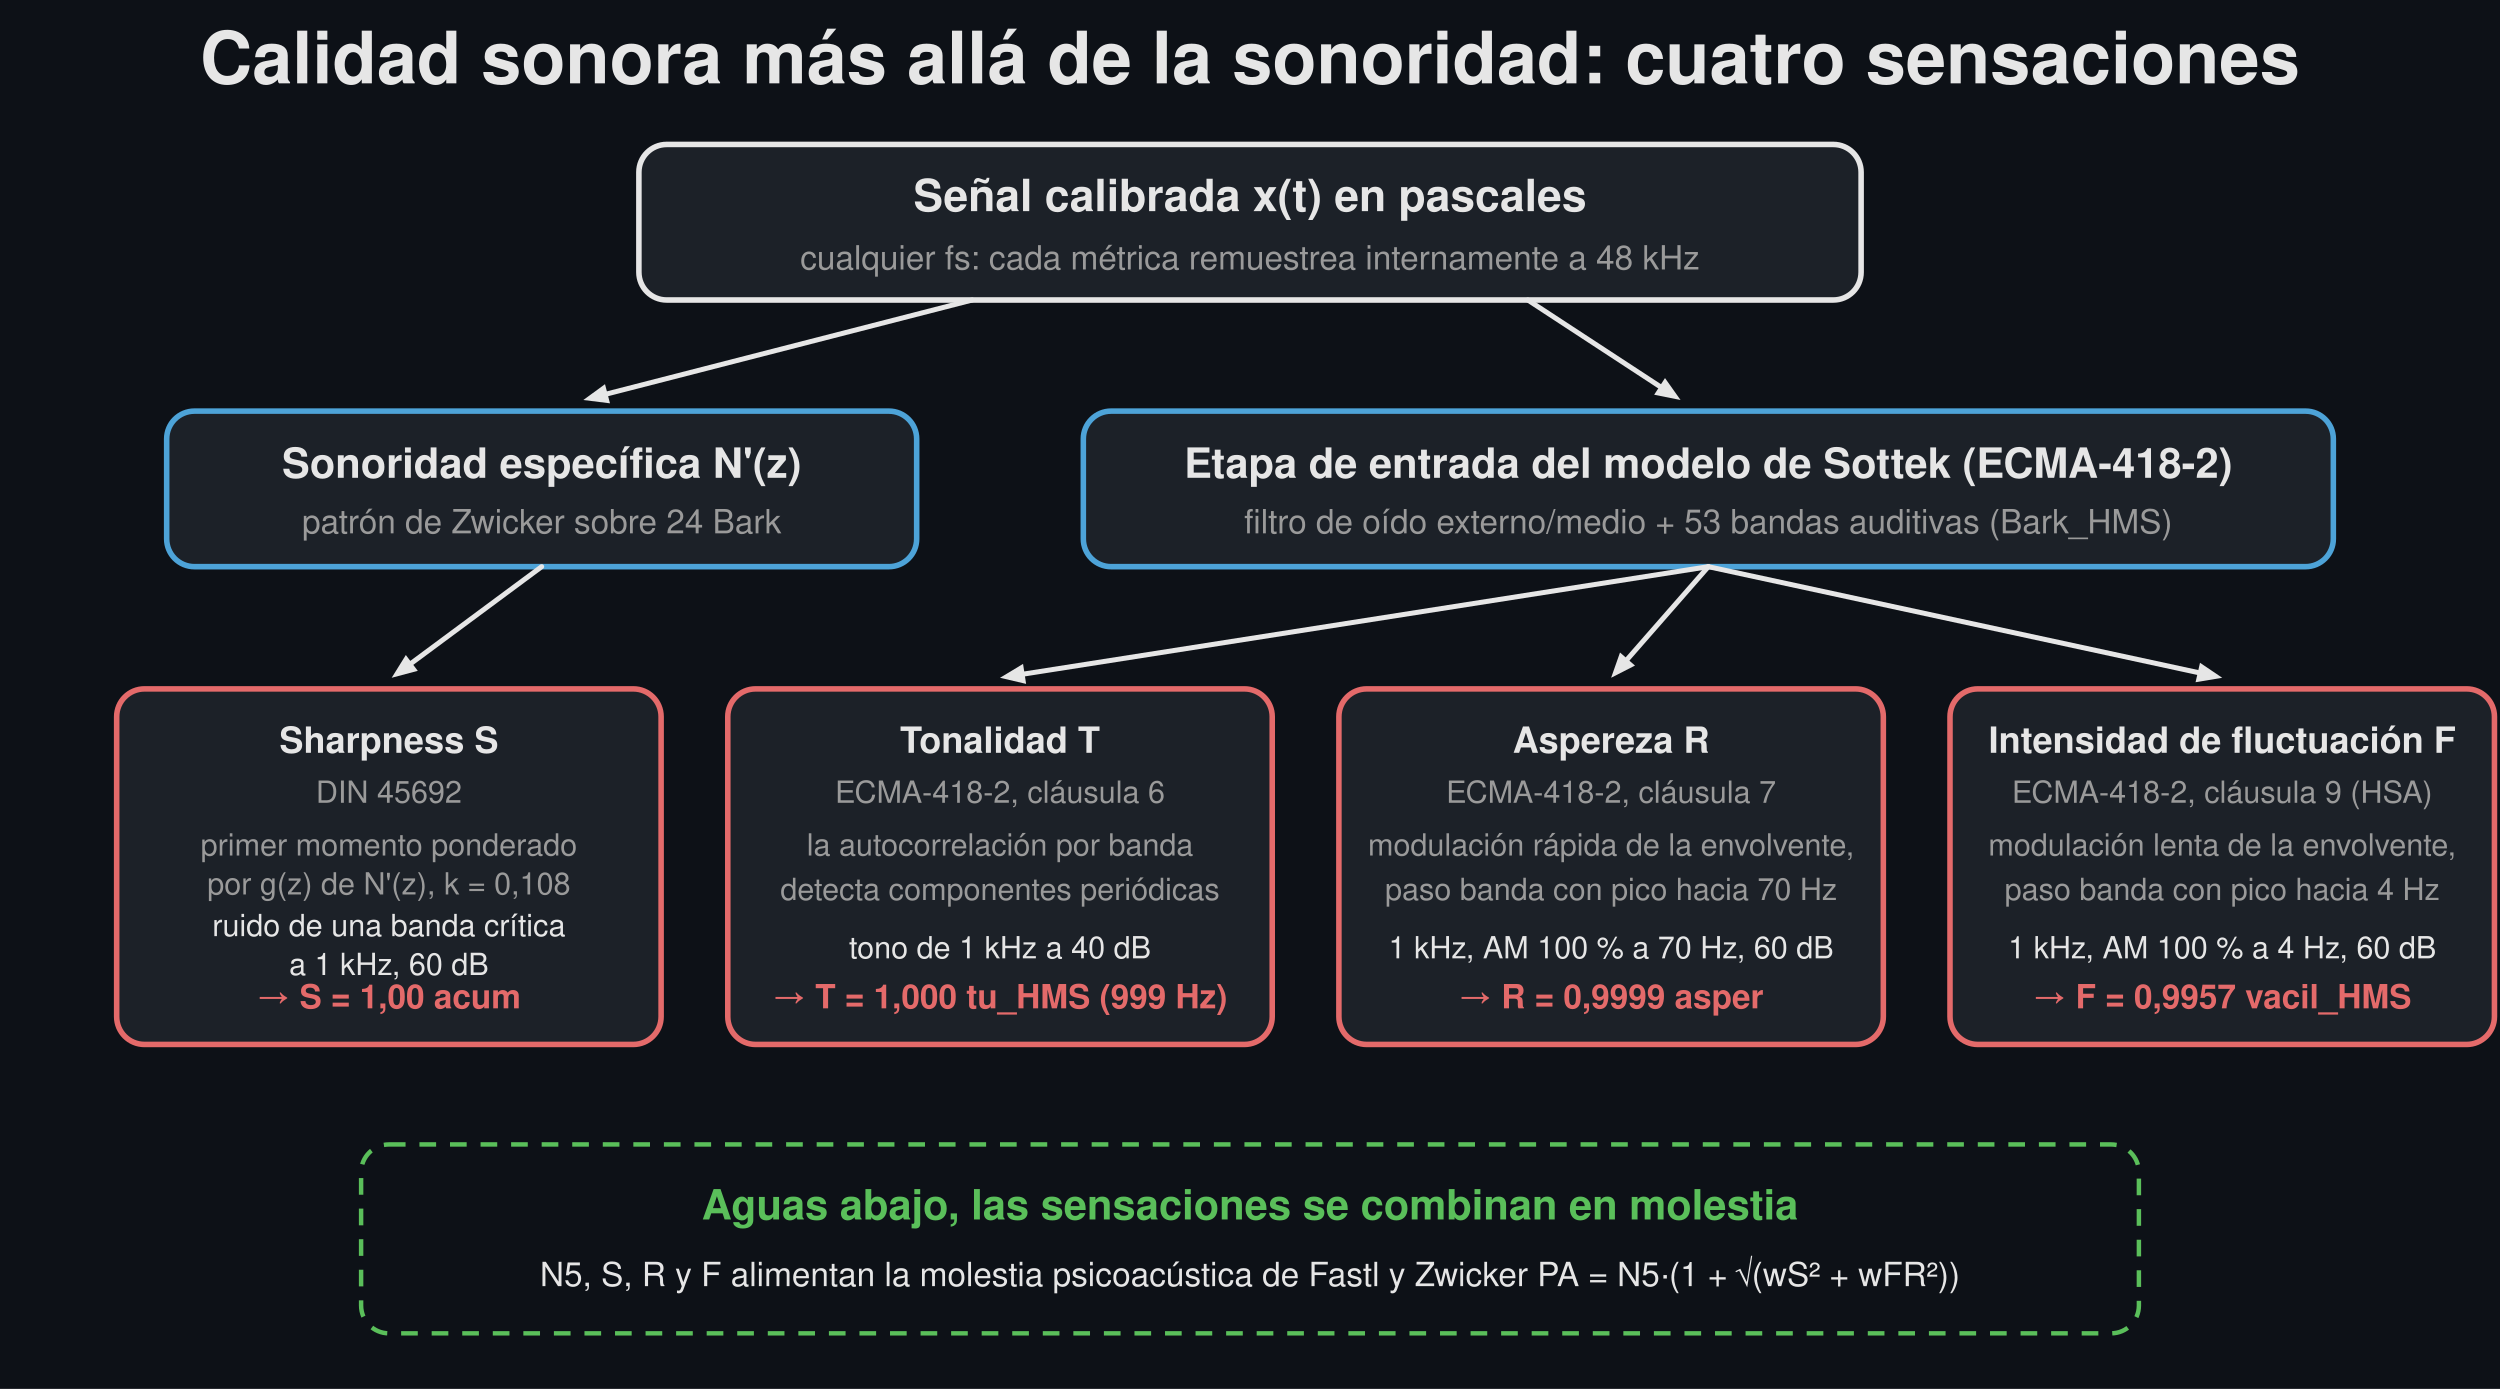
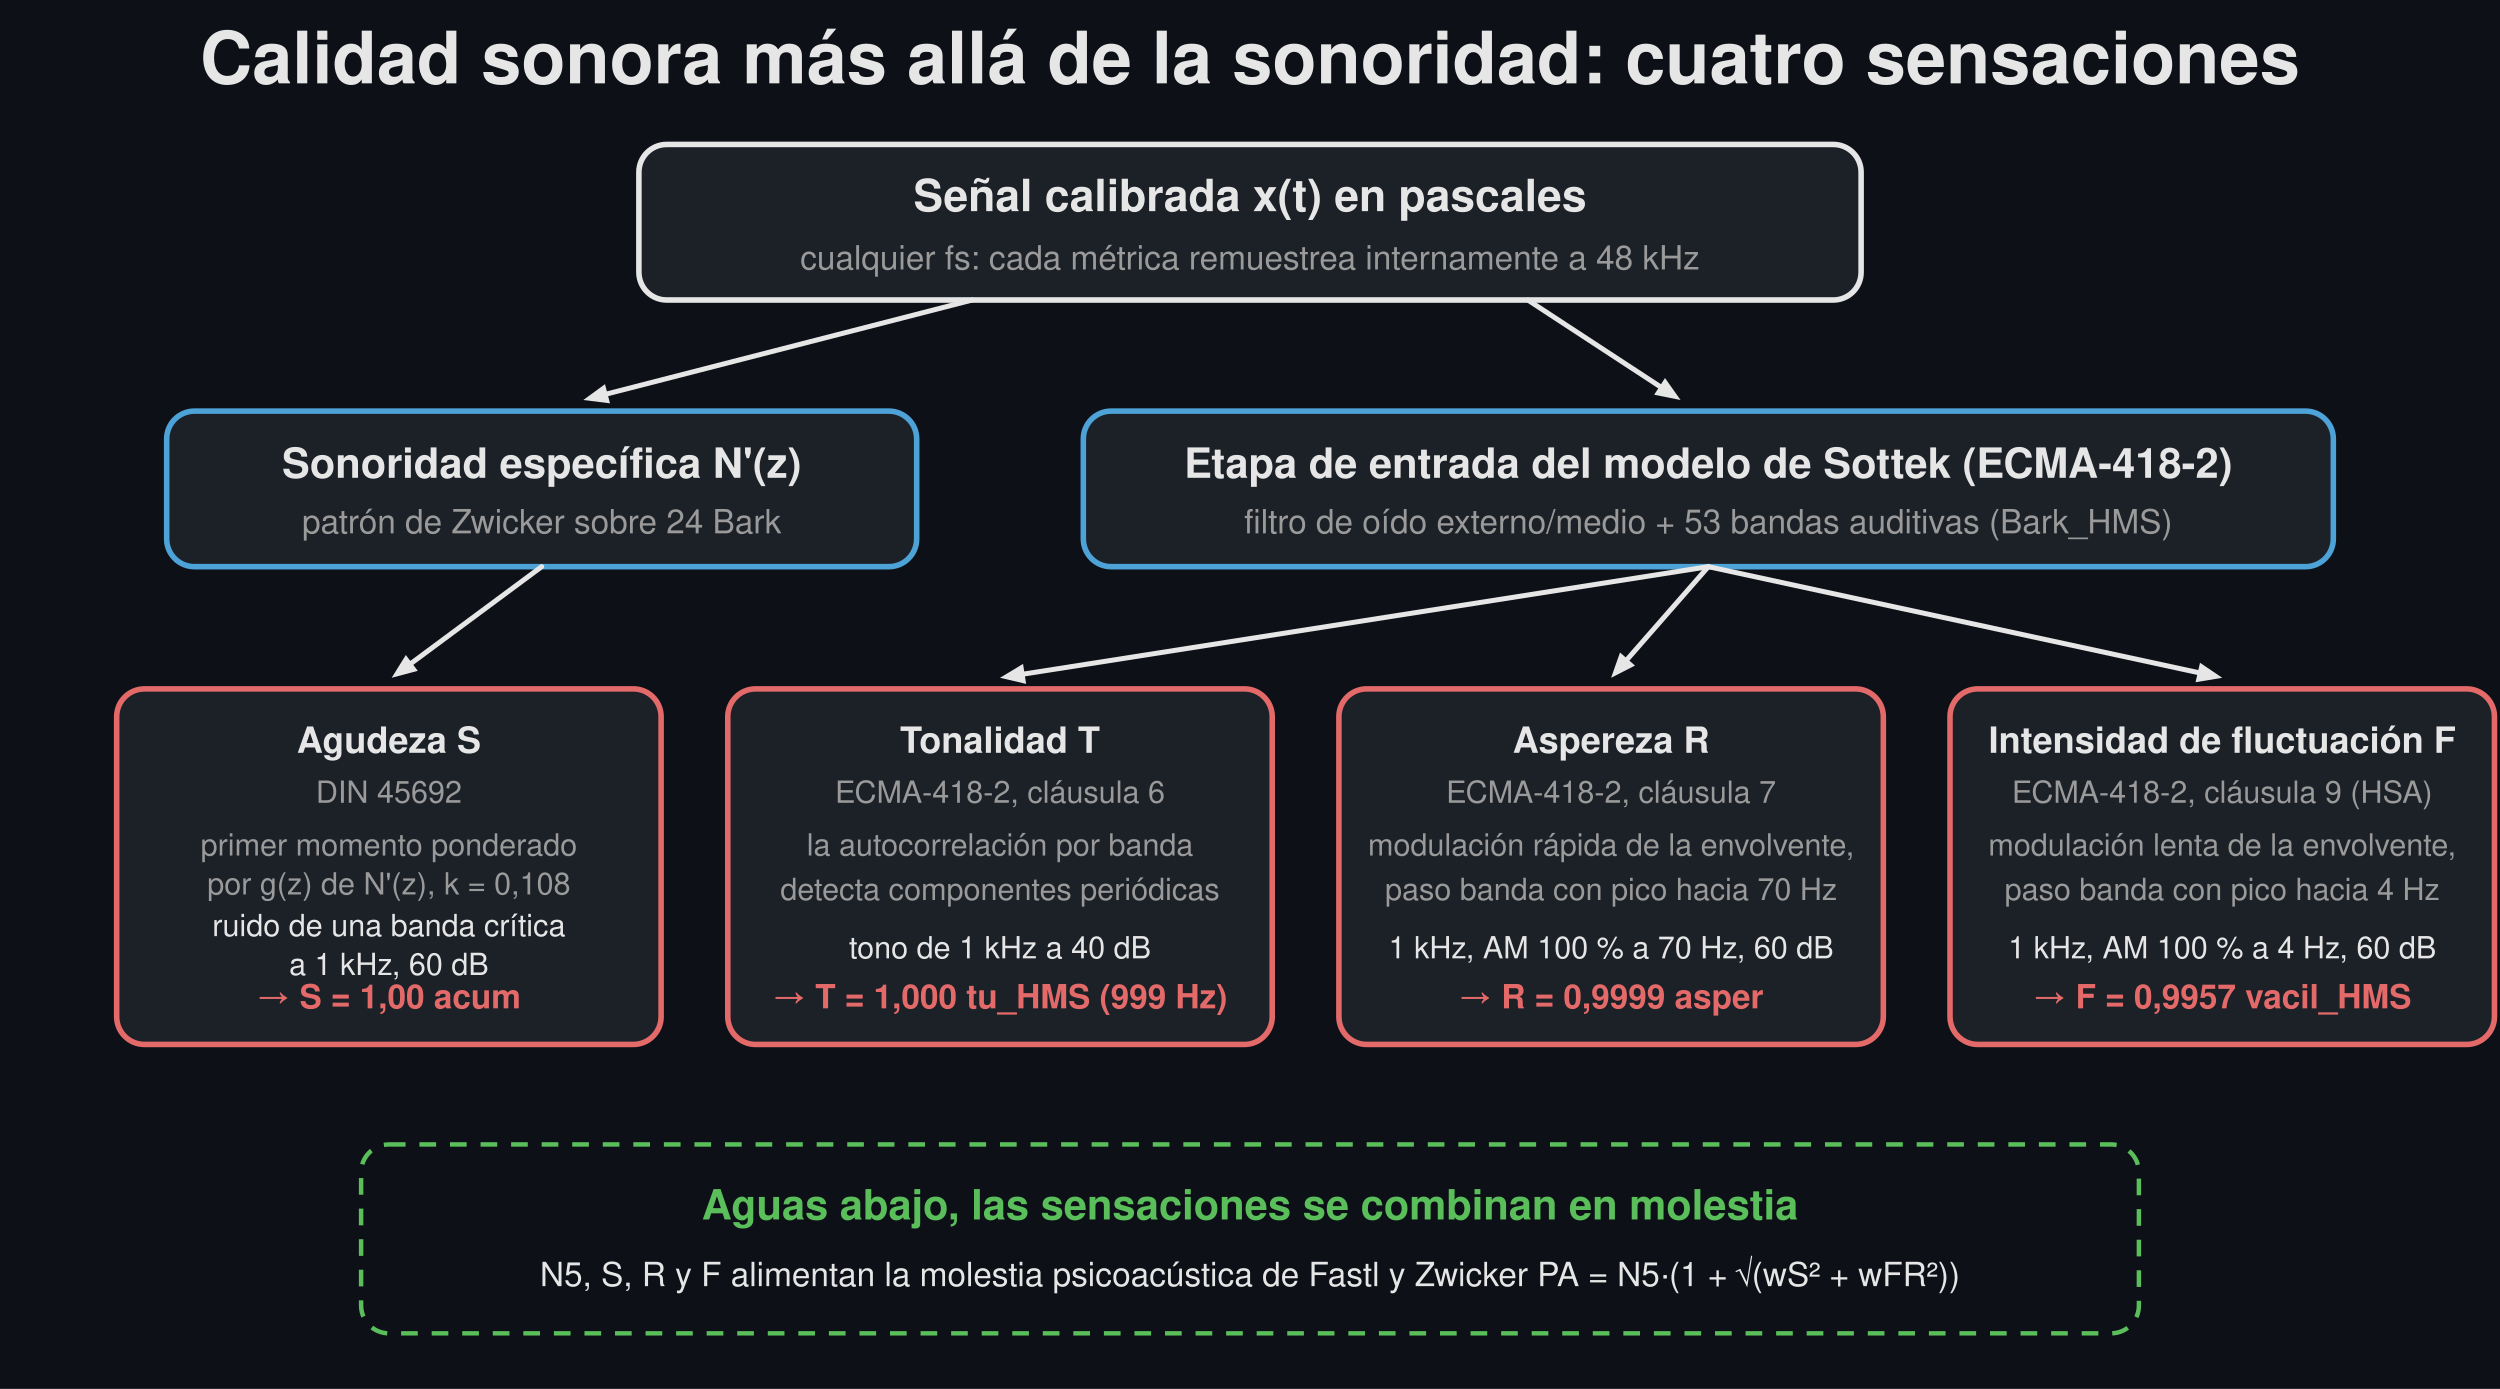
<svg xmlns="http://www.w3.org/2000/svg" width="900" height="500" viewBox="0 0 900 500">
  <rect width="900" height="500" fill="#0d1117" />
  <text x="450.0" y="30" font-family="Segoe UI, Helvetica, Arial, sans-serif" font-size="26" font-weight="600" fill="#e6e6e6" text-anchor="middle">Calidad sonora más allá de la sonoridad: cuatro sensaciones</text>
  <rect x="230" y="52" width="440" height="56" rx="10" fill="#1c2128" stroke="#e6e6e6" stroke-width="2" />
  <text x="450" y="76" font-family="Segoe UI, Helvetica, Arial, sans-serif" font-size="16" fill="#e6e6e6" text-anchor="middle" font-weight="600">Señal calibrada x(t) en pascales</text>
  <text x="450" y="97" font-family="Segoe UI, Helvetica, Arial, sans-serif" font-size="12" fill="#9a9a9a" text-anchor="middle">cualquier fs: cada métrica remuestrea internamente a 48 kHz</text>
  <rect x="60" y="148" width="270" height="56" rx="10" fill="#1c2128" stroke="#4da3d8" stroke-width="2" />
  <text x="195" y="172" font-family="Segoe UI, Helvetica, Arial, sans-serif" font-size="15" fill="#e6e6e6" text-anchor="middle" font-weight="600">Sonoridad específica N'(z)</text>
  <text x="195" y="192" font-family="Segoe UI, Helvetica, Arial, sans-serif" font-size="12" fill="#9a9a9a" text-anchor="middle">patrón de Zwicker sobre 24 Bark</text>
  <rect x="390" y="148" width="450" height="56" rx="10" fill="#1c2128" stroke="#4da3d8" stroke-width="2" />
  <text x="615" y="172" font-family="Segoe UI, Helvetica, Arial, sans-serif" font-size="15" fill="#e6e6e6" text-anchor="middle" font-weight="600">Etapa de entrada del modelo de Sottek (ECMA-418-2)</text>
  <text x="615" y="192" font-family="Segoe UI, Helvetica, Arial, sans-serif" font-size="12" fill="#9a9a9a" text-anchor="middle">filtro de oído externo/medio + 53 bandas auditivas (Bark_HMS)</text>
  <line x1="350" y1="108" x2="218.716" y2="141.759" stroke="#e6e6e6" stroke-width="1.8" stroke-linecap="round" />
  <path d="M 210.0 144.0 L 217.8 138.3 L 219.6 145.2 Z" fill="#e6e6e6" stroke="none" stroke-width="1.5" stroke-linejoin="round" />
  <line x1="550" y1="108" x2="597.47" y2="139.071" stroke="#e6e6e6" stroke-width="1.8" stroke-linecap="round" />
  <path d="M 605.0 144.0 L 595.5 142.1 L 599.4 136.1 Z" fill="#e6e6e6" stroke="none" stroke-width="1.5" stroke-linejoin="round" />
  <rect x="42.0" y="248" width="196" height="128" rx="10" fill="#1c2128" stroke="#e46a6a" stroke-width="2" />
-   <text x="140.0" y="271" font-family="Segoe UI, Helvetica, Arial, sans-serif" font-size="13" fill="#e6e6e6" text-anchor="middle" font-weight="600">Sharpness S</text>
+   <text x="140.0" y="271" font-family="Segoe UI, Helvetica, Arial, sans-serif" font-size="13" fill="#e6e6e6" text-anchor="middle" font-weight="600">Agudeza S</text>
  <text x="140.0" y="289" font-family="Segoe UI, Helvetica, Arial, sans-serif" font-size="11" fill="#9a9a9a" text-anchor="middle">DIN 45692</text>
  <text x="140.0" y="308" font-family="Segoe UI, Helvetica, Arial, sans-serif" font-size="11" fill="#9a9a9a" text-anchor="middle">primer momento ponderado</text>
  <text x="140.0" y="322" font-family="Segoe UI, Helvetica, Arial, sans-serif" font-size="11" fill="#9a9a9a" text-anchor="middle">por g(z) de N'(z), k = 0,108</text>
  <text x="140.0" y="337" font-family="Segoe UI, Helvetica, Arial, sans-serif" font-size="11" fill="#e6e6e6" text-anchor="middle">ruido de una banda crítica</text>
  <text x="140.0" y="351" font-family="Segoe UI, Helvetica, Arial, sans-serif" font-size="11" fill="#e6e6e6" text-anchor="middle">a 1 kHz, 60 dB</text>
  <text x="140.0" y="363" font-family="Segoe UI, Helvetica, Arial, sans-serif" font-size="12" fill="#e46a6a" text-anchor="middle" font-weight="600">→ S = 1,00 acum</text>
  <rect x="262.0" y="248" width="196" height="128" rx="10" fill="#1c2128" stroke="#e46a6a" stroke-width="2" />
  <text x="360.0" y="271" font-family="Segoe UI, Helvetica, Arial, sans-serif" font-size="13" fill="#e6e6e6" text-anchor="middle" font-weight="600">Tonalidad T</text>
  <text x="360.0" y="289" font-family="Segoe UI, Helvetica, Arial, sans-serif" font-size="11" fill="#9a9a9a" text-anchor="middle">ECMA-418-2, cláusula 6</text>
  <text x="360.0" y="308" font-family="Segoe UI, Helvetica, Arial, sans-serif" font-size="11" fill="#9a9a9a" text-anchor="middle">la autocorrelación por banda</text>
  <text x="360.0" y="324" font-family="Segoe UI, Helvetica, Arial, sans-serif" font-size="11" fill="#9a9a9a" text-anchor="middle">detecta componentes periódicas</text>
  <text x="360.0" y="345" font-family="Segoe UI, Helvetica, Arial, sans-serif" font-size="11" fill="#e6e6e6" text-anchor="middle">tono de 1 kHz a 40 dB</text>
  <text x="360.0" y="363" font-family="Segoe UI, Helvetica, Arial, sans-serif" font-size="12" fill="#e46a6a" text-anchor="middle" font-weight="600">→ T = 1,000 tu_HMS (999 Hz)</text>
  <rect x="482.0" y="248" width="196" height="128" rx="10" fill="#1c2128" stroke="#e46a6a" stroke-width="2" />
  <text x="580.0" y="271" font-family="Segoe UI, Helvetica, Arial, sans-serif" font-size="13" fill="#e6e6e6" text-anchor="middle" font-weight="600">Aspereza R</text>
  <text x="580.0" y="289" font-family="Segoe UI, Helvetica, Arial, sans-serif" font-size="11" fill="#9a9a9a" text-anchor="middle">ECMA-418-2, cláusula 7</text>
  <text x="580.0" y="308" font-family="Segoe UI, Helvetica, Arial, sans-serif" font-size="11" fill="#9a9a9a" text-anchor="middle">modulación rápida de la envolvente,</text>
  <text x="580.0" y="324" font-family="Segoe UI, Helvetica, Arial, sans-serif" font-size="11" fill="#9a9a9a" text-anchor="middle">paso banda con pico hacia 70 Hz</text>
  <text x="580.0" y="345" font-family="Segoe UI, Helvetica, Arial, sans-serif" font-size="11" fill="#e6e6e6" text-anchor="middle">1 kHz, AM 100 % a 70 Hz, 60 dB</text>
  <text x="580.0" y="363" font-family="Segoe UI, Helvetica, Arial, sans-serif" font-size="12" fill="#e46a6a" text-anchor="middle" font-weight="600">→ R = 0,9999 asper</text>
  <rect x="702.0" y="248" width="196" height="128" rx="10" fill="#1c2128" stroke="#e46a6a" stroke-width="2" />
  <text x="800.0" y="271" font-family="Segoe UI, Helvetica, Arial, sans-serif" font-size="13" fill="#e6e6e6" text-anchor="middle" font-weight="600">Intensidad de fluctuación F</text>
  <text x="800.0" y="289" font-family="Segoe UI, Helvetica, Arial, sans-serif" font-size="11" fill="#9a9a9a" text-anchor="middle">ECMA-418-2, cláusula 9 (HSA)</text>
  <text x="800.0" y="308" font-family="Segoe UI, Helvetica, Arial, sans-serif" font-size="11" fill="#9a9a9a" text-anchor="middle">modulación lenta de la envolvente,</text>
  <text x="800.0" y="324" font-family="Segoe UI, Helvetica, Arial, sans-serif" font-size="11" fill="#9a9a9a" text-anchor="middle">paso banda con pico hacia 4 Hz</text>
  <text x="800.0" y="345" font-family="Segoe UI, Helvetica, Arial, sans-serif" font-size="11" fill="#e6e6e6" text-anchor="middle">1 kHz, AM 100 % a 4 Hz, 60 dB</text>
  <text x="800.0" y="363" font-family="Segoe UI, Helvetica, Arial, sans-serif" font-size="12" fill="#e46a6a" text-anchor="middle" font-weight="600">→ F = 0,9957 vacil_HMS</text>
  <line x1="195" y1="204" x2="148.232" y2="238.643" stroke="#e6e6e6" stroke-width="1.8" stroke-linecap="round" />
  <path d="M 141.0 244.0 L 146.1 235.8 L 150.4 241.5 Z" fill="#e6e6e6" stroke="none" stroke-width="1.5" stroke-linejoin="round" />
  <line x1="615" y1="204" x2="368.891" y2="242.605" stroke="#e6e6e6" stroke-width="1.8" stroke-linecap="round" />
  <path d="M 360.0 244.0 L 368.3 239.0 L 369.4 246.2 Z" fill="#e6e6e6" stroke="none" stroke-width="1.5" stroke-linejoin="round" />
  <line x1="615" y1="204" x2="585.927" y2="237.227" stroke="#e6e6e6" stroke-width="1.8" stroke-linecap="round" />
  <path d="M 580.0 244.0 L 583.2 234.9 L 588.6 239.6 Z" fill="#e6e6e6" stroke="none" stroke-width="1.5" stroke-linejoin="round" />
  <line x1="615" y1="204" x2="791.203" y2="242.098" stroke="#e6e6e6" stroke-width="1.8" stroke-linecap="round" />
  <path d="M 800.0 244.0 L 790.4 245.6 L 792.0 238.6 Z" fill="#e6e6e6" stroke="none" stroke-width="1.5" stroke-linejoin="round" />
  <rect x="130" y="412" width="640" height="68" rx="10" fill="none" stroke="#5abf5a" stroke-width="1.6" stroke-dasharray="6,5" />
  <text x="450" y="439" font-family="Segoe UI, Helvetica, Arial, sans-serif" font-size="15" fill="#5abf5a" text-anchor="middle" font-weight="600">Aguas abajo, las sensaciones se combinan en molestia</text>
  <text x="450" y="463" font-family="Segoe UI, Helvetica, Arial, sans-serif" font-size="12" fill="#e6e6e6" text-anchor="middle">N5, S, R y F alimentan la molestia psicoacústica de Fastl y Zwicker PA = N5·(1 + √(wS² + wFR²))</text>
</svg>
